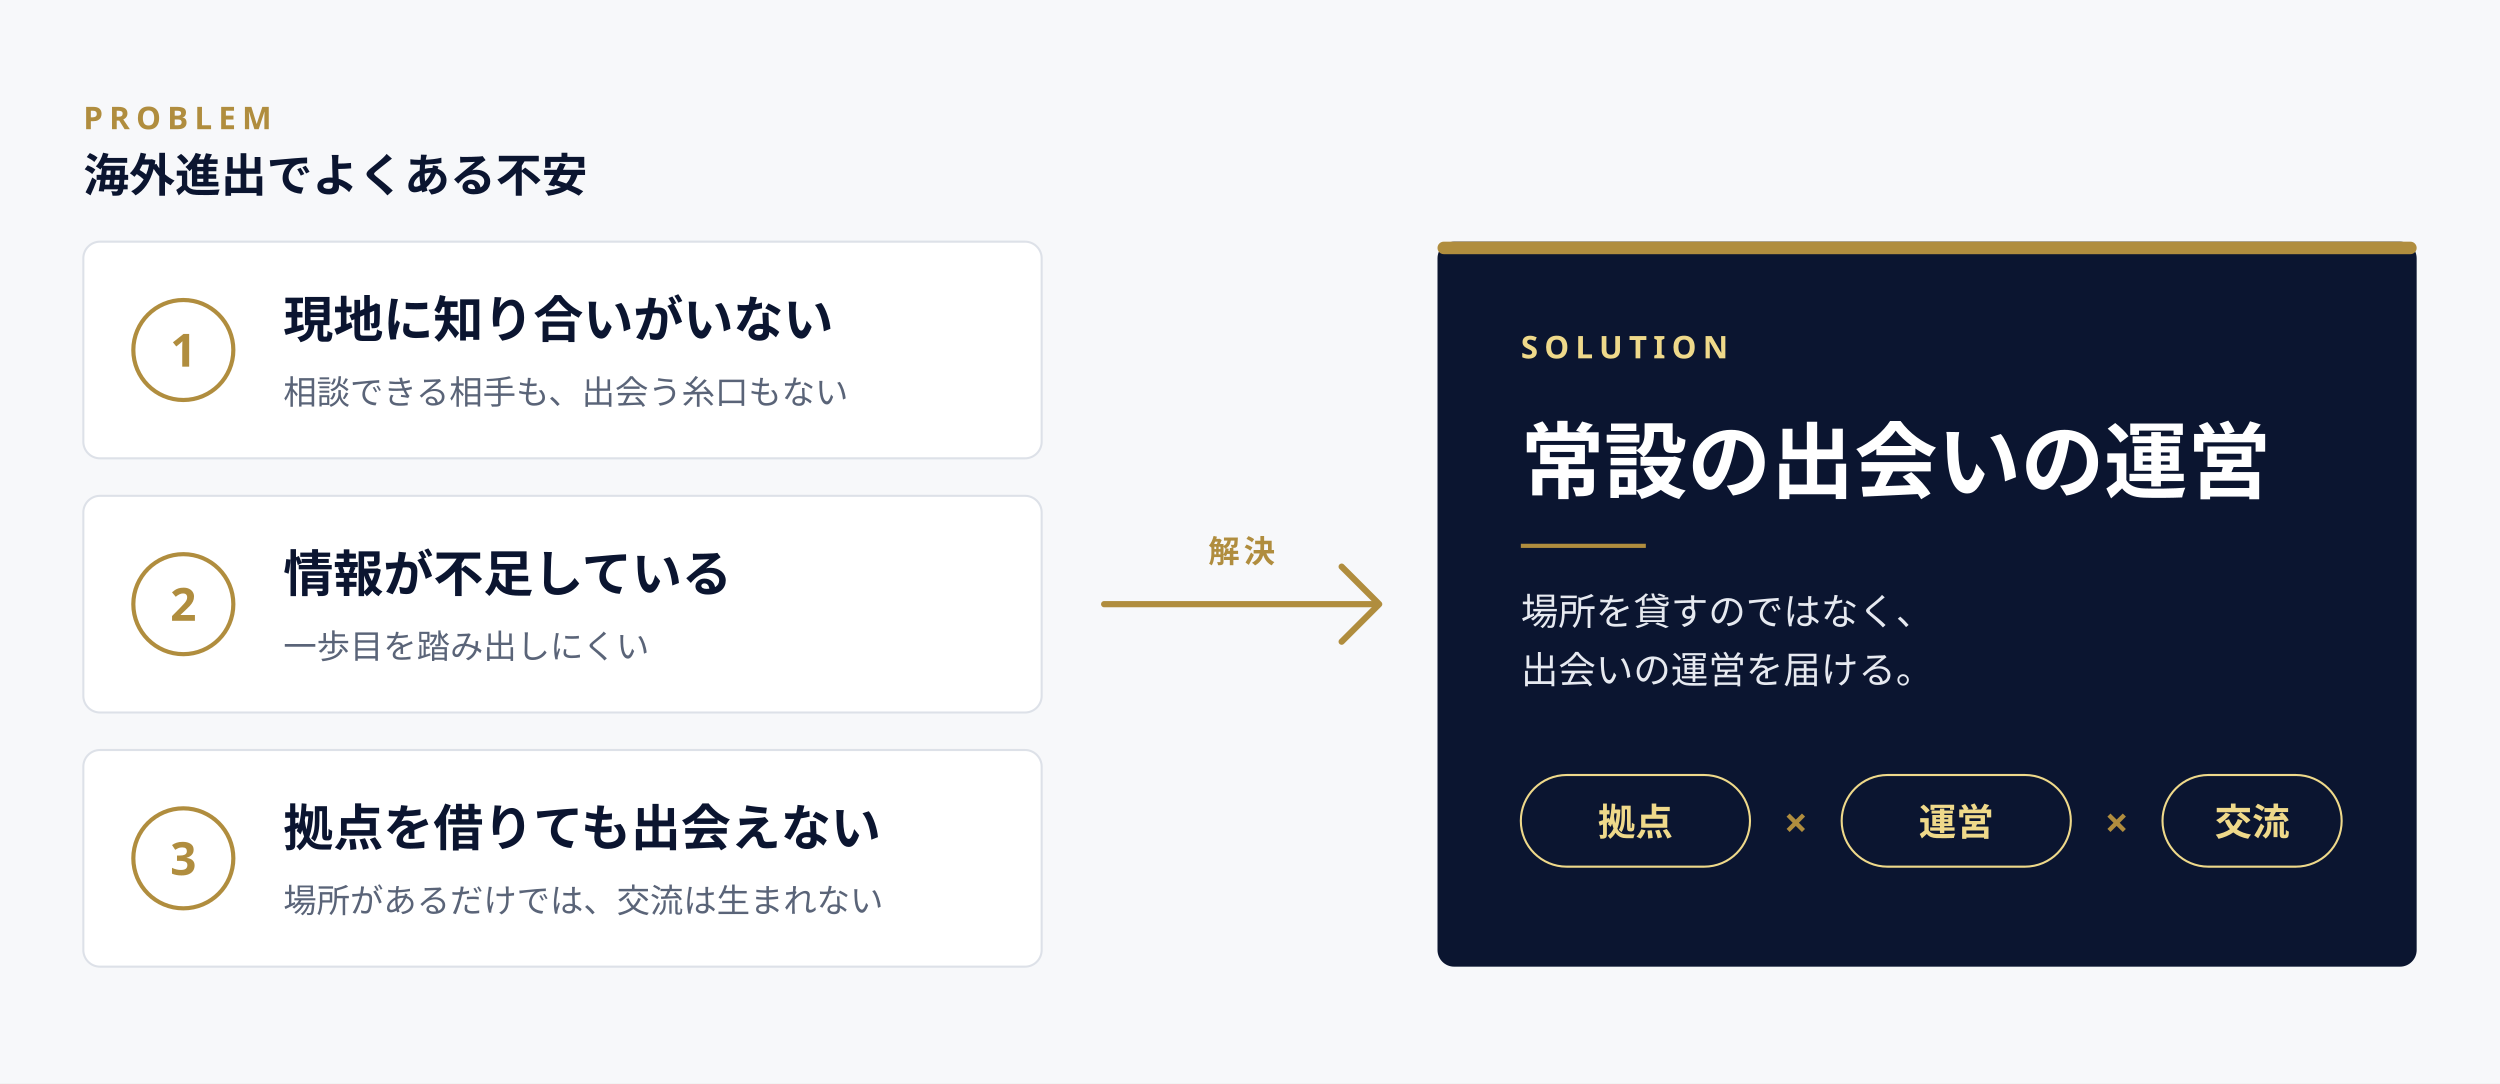
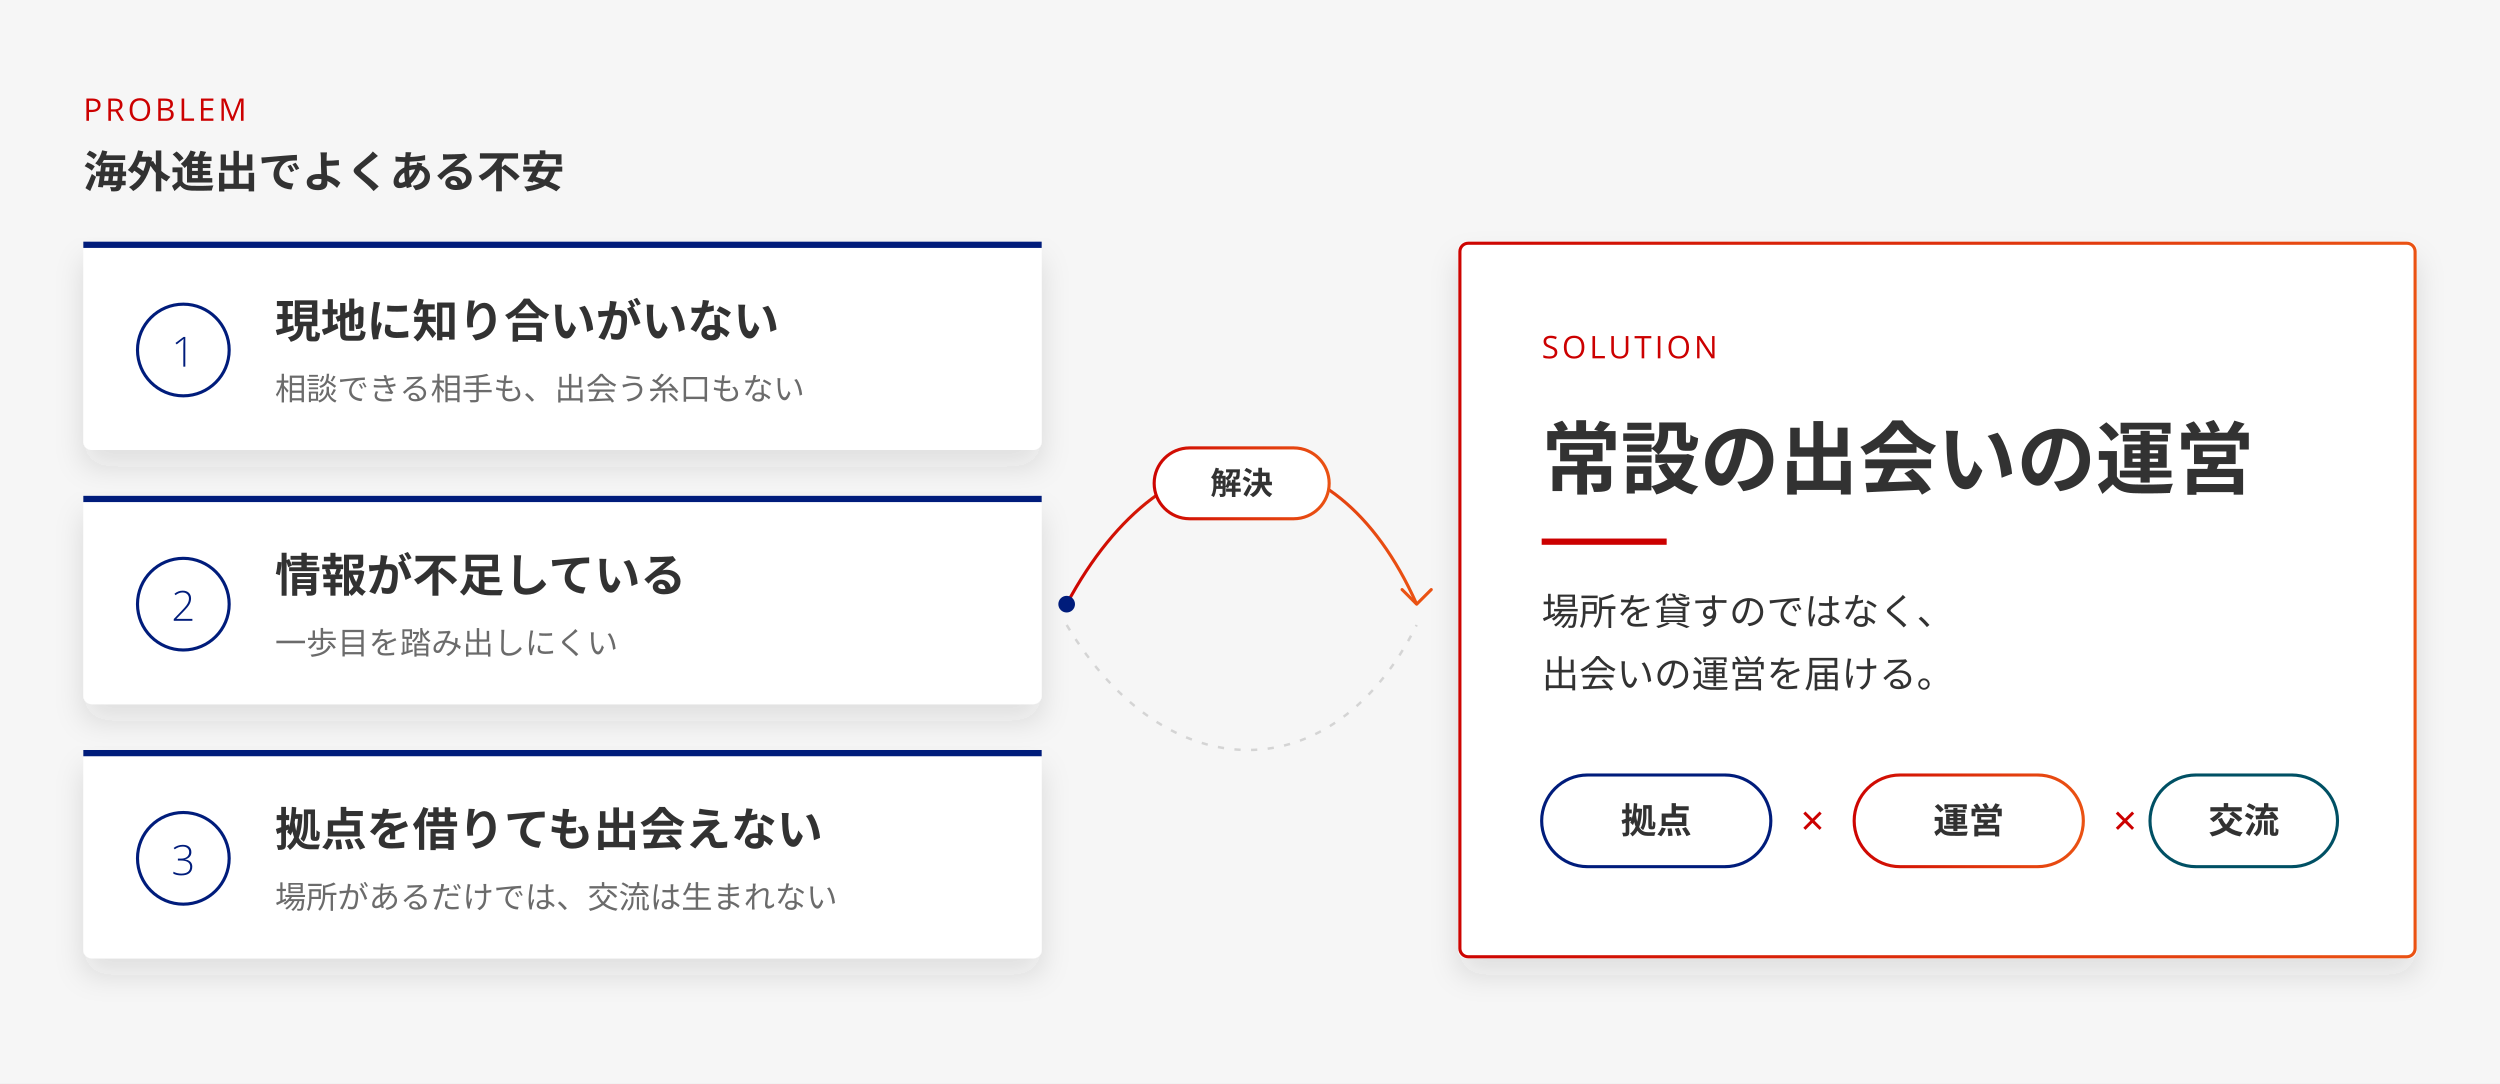
<svg xmlns="http://www.w3.org/2000/svg" viewBox="0 0 1200 520" width="1200" height="520" role="img" aria-labelledby="t d" font-family="'Noto Sans JP','Hiragino Sans','Yu Gothic',Meiryo,sans-serif">
-   <rect width="1200" height="520" fill="#F7F8FA" />
-   <text x="40" y="62" font-size="15" letter-spacing="3" fill="#B08D3E" font-weight="700">PROBLEM</text>
-   <text x="40" y="92" font-size="22" fill="#0B1530" font-weight="700">海外進出でよくある不安</text>
-   <g>
-     <rect x="40" y="116" width="460" height="104" rx="8" fill="#fff" stroke="#DDE1E8" />
-     <circle cx="88" cy="168" r="24" fill="none" stroke="#B08D3E" stroke-width="2" />
-     <text x="88" y="176" font-size="22" text-anchor="middle" fill="#B08D3E" font-weight="700">1</text>
-     <text x="136" y="162" font-size="24" fill="#0B1530" font-weight="700">現地に知り合いがいない</text>
-     <text x="136" y="194" font-size="16" fill="#5A6478">相談できる相手も、出会う糸口もない</text>
-     <rect x="40" y="238" width="460" height="104" rx="8" fill="#fff" stroke="#DDE1E8" />
-     <circle cx="88" cy="290" r="24" fill="none" stroke="#B08D3E" stroke-width="2" />
-     <text x="88" y="298" font-size="22" text-anchor="middle" fill="#B08D3E" font-weight="700">2</text>
-     <text x="136" y="284" font-size="24" fill="#0B1530" font-weight="700">情報が不足している</text>
-     <text x="136" y="316" font-size="16" fill="#5A6478">一歩目を踏み出しにくい</text>
-     <rect x="40" y="360" width="460" height="104" rx="8" fill="#fff" stroke="#DDE1E8" />
-     <circle cx="88" cy="412" r="24" fill="none" stroke="#B08D3E" stroke-width="2" />
-     <text x="88" y="420" font-size="22" text-anchor="middle" fill="#B08D3E" font-weight="700">3</text>
-     <text x="136" y="406" font-size="24" fill="#0B1530" font-weight="700">拠点を借りても出会えない</text>
-     <text x="136" y="438" font-size="16" fill="#5A6478">場所があるだけでは、交流は生まれない</text>
-   </g>
-   <g fill="none" stroke="#B08D3E" stroke-width="3" stroke-linecap="round" stroke-linejoin="round">
-     <path d="M530 290h130" />
-     <path d="M644 272l18 18-18 18" />
-   </g>
-   <text x="596" y="270" font-size="15" text-anchor="middle" fill="#B08D3E" font-weight="700" letter-spacing="2">解決</text>
-   <rect x="690" y="116" width="470" height="348" rx="8" fill="#0B1530" />
-   <rect x="690" y="116" width="470" height="6" rx="3" fill="#B08D3E" />
-   <text x="730" y="172" font-size="15" letter-spacing="3" fill="#EFD98A" font-weight="700">SOLUTION</text>
-   <text x="730" y="236" font-size="40" fill="#fff" font-weight="700">常設の出会いの運営</text>
-   <path d="M730 262h60" stroke="#B08D3E" stroke-width="2" />
-   <text x="730" y="300" font-size="18" fill="#E6E9F0">場所を貸すのではなく、</text>
-   <text x="730" y="328" font-size="18" fill="#E6E9F0">出会いの運営を届ける。</text>
-   <g font-size="18" font-weight="700" text-anchor="middle">
-     <rect x="730" y="372" width="110" height="44" rx="22" fill="none" stroke="#EFD98A" />
-     <text x="785" y="401" fill="#EFD98A">拠点</text>
-     <text x="862" y="402" font-size="20" fill="#B08D3E">×</text>
-     <rect x="884" y="372" width="110" height="44" rx="22" fill="none" stroke="#EFD98A" />
-     <text x="939" y="401" fill="#EFD98A">運営</text>
-     <text x="1016" y="402" font-size="20" fill="#B08D3E">×</text>
-     <rect x="1038" y="372" width="86" height="44" rx="22" fill="none" stroke="#EFD98A" />
-     <text x="1081" y="401" fill="#EFD98A">交流</text>
-   </g>
+   <defs>
+     <linearGradient id="g" x1="0" y1="0" x2="1" y2="0">
+       <stop offset="0" stop-color="#cd0401" />
+       <stop offset=".5" stop-color="#de300b" />
+       <stop offset="1" stop-color="#ea5213" />
+     </linearGradient>
+     <filter id="sh" x="-10%" y="-10%" width="120%" height="140%">
+       <feDropShadow dx="0" dy="8" stdDeviation="7" flood-color="#323232" flood-opacity=".12" />
+     </filter>
+   </defs>
+   <rect width="1200" height="520" fill="#f6f6f6" />
+   <text x="40" y="58" font-size="15" fill="#cc0000" text-anchor="start" font-weight="500" font-family="'Open Sans','Helvetica Neue',Arial,sans-serif" letter-spacing="1.5">PROBLEM</text>
+   <text x="40" y="90" font-size="21" fill="#323232" text-anchor="start" font-weight="700">海外進出でよくある不安</text>
+   <rect x="40" y="116" width="460" height="100" rx="4" fill="#fff" filter="url(#sh)" />
+   <rect x="40" y="116" width="460" height="3" fill="#001c7b" />
+   <circle cx="88" cy="168" r="22" fill="none" stroke="#001c7b" stroke-width="1.5" />
+   <text x="88" y="176" font-size="20" fill="#001c7b" text-anchor="middle" font-weight="300" font-family="'Open Sans','Helvetica Neue',Arial,sans-serif">1</text>
+   <text x="132" y="162" font-size="22" fill="#323232" text-anchor="start" font-weight="700">現地に知り合いがいない</text>
+   <text x="132" y="192" font-size="15" fill="#6b6b6b" text-anchor="start" font-weight="400">相談できる相手も、出会う糸口もない</text>
+   <rect x="40" y="238" width="460" height="100" rx="4" fill="#fff" filter="url(#sh)" />
+   <rect x="40" y="238" width="460" height="3" fill="#001c7b" />
+   <circle cx="88" cy="290" r="22" fill="none" stroke="#001c7b" stroke-width="1.5" />
+   <text x="88" y="298" font-size="20" fill="#001c7b" text-anchor="middle" font-weight="300" font-family="'Open Sans','Helvetica Neue',Arial,sans-serif">2</text>
+   <text x="132" y="284" font-size="22" fill="#323232" text-anchor="start" font-weight="700">情報が不足している</text>
+   <text x="132" y="314" font-size="15" fill="#6b6b6b" text-anchor="start" font-weight="400">一歩目を踏み出しにくい</text>
+   <rect x="40" y="360" width="460" height="100" rx="4" fill="#fff" filter="url(#sh)" />
+   <rect x="40" y="360" width="460" height="3" fill="#001c7b" />
+   <circle cx="88" cy="412" r="22" fill="none" stroke="#001c7b" stroke-width="1.5" />
+   <text x="88" y="420" font-size="20" fill="#001c7b" text-anchor="middle" font-weight="300" font-family="'Open Sans','Helvetica Neue',Arial,sans-serif">3</text>
+   <text x="132" y="406" font-size="22" fill="#323232" text-anchor="start" font-weight="700">拠点を借りても出会えない</text>
+   <text x="132" y="436" font-size="15" fill="#6b6b6b" text-anchor="start" font-weight="400">場所があるだけでは、交流は生まれない</text>
+   <path d="M512 290C560 200 640 200 680 290" fill="none" stroke="url(#g)" stroke-width="1.5" />
+   <path d="M512 300C560 380 640 380 680 300" fill="none" stroke="#d4d4d4" stroke-width="1.2" stroke-dasharray="3 5" />
+   <circle cx="512" cy="290" r="4" fill="#001c7b" />
+   <path d="M673 283L680 290L687 283" fill="none" stroke="#ea5213" stroke-width="1.5" stroke-linecap="round" stroke-linejoin="round" />
+   <rect x="554.0" y="215.0" width="84" height="34" rx="17.0" fill="#fff" stroke="url(#g)" stroke-width="1.5" />
+   <text x="596" y="237.25" font-size="15" fill="#323232" text-anchor="middle" font-weight="700">解決</text>
+   <rect x="700" y="116" width="460" height="344" rx="4" fill="#fff" filter="url(#sh)" />
+   <rect x="700.75" y="116.75" width="458.5" height="342.5" rx="4" fill="none" stroke="url(#g)" stroke-width="1.5" />
+   <text x="740" y="172" font-size="15" fill="#cc0000" text-anchor="start" font-weight="500" font-family="'Open Sans','Helvetica Neue',Arial,sans-serif" letter-spacing="1.5">SOLUTION</text>
+   <text x="740" y="234" font-size="38" fill="#323232" text-anchor="start" font-weight="700">常設の出会いの運営</text>
+   <path d="M740 260h60" stroke="#cc0000" stroke-width="3" />
+   <text x="740" y="300" font-size="18" fill="#323232" text-anchor="start" font-weight="400">場所を貸すのではなく、</text>
+   <text x="740" y="330" font-size="18" fill="#323232" text-anchor="start" font-weight="400">出会いの運営を届ける。</text>
+   <rect x="740.0" y="372.0" width="110" height="44" rx="22.0" fill="#fff" stroke="#001c7b" stroke-width="1.5" />
+   <text x="795" y="399.95" font-size="17" fill="#323232" text-anchor="middle" font-weight="700">拠点</text>
+   <text x="870" y="401" font-size="20" fill="#cc0000" text-anchor="middle" font-weight="400">×</text>
+   <rect x="890.0" y="372.0" width="110" height="44" rx="22.0" fill="#fff" stroke="url(#g)" stroke-width="1.5" />
+   <text x="945" y="399.95" font-size="17" fill="#323232" text-anchor="middle" font-weight="700">運営</text>
+   <text x="1020" y="401" font-size="20" fill="#cc0000" text-anchor="middle" font-weight="400">×</text>
+   <rect x="1032.0" y="372.0" width="90" height="44" rx="22.0" fill="#fff" stroke="#005064" stroke-width="1.5" />
+   <text x="1077" y="399.95" font-size="17" fill="#323232" text-anchor="middle" font-weight="700">交流</text>
</svg>
